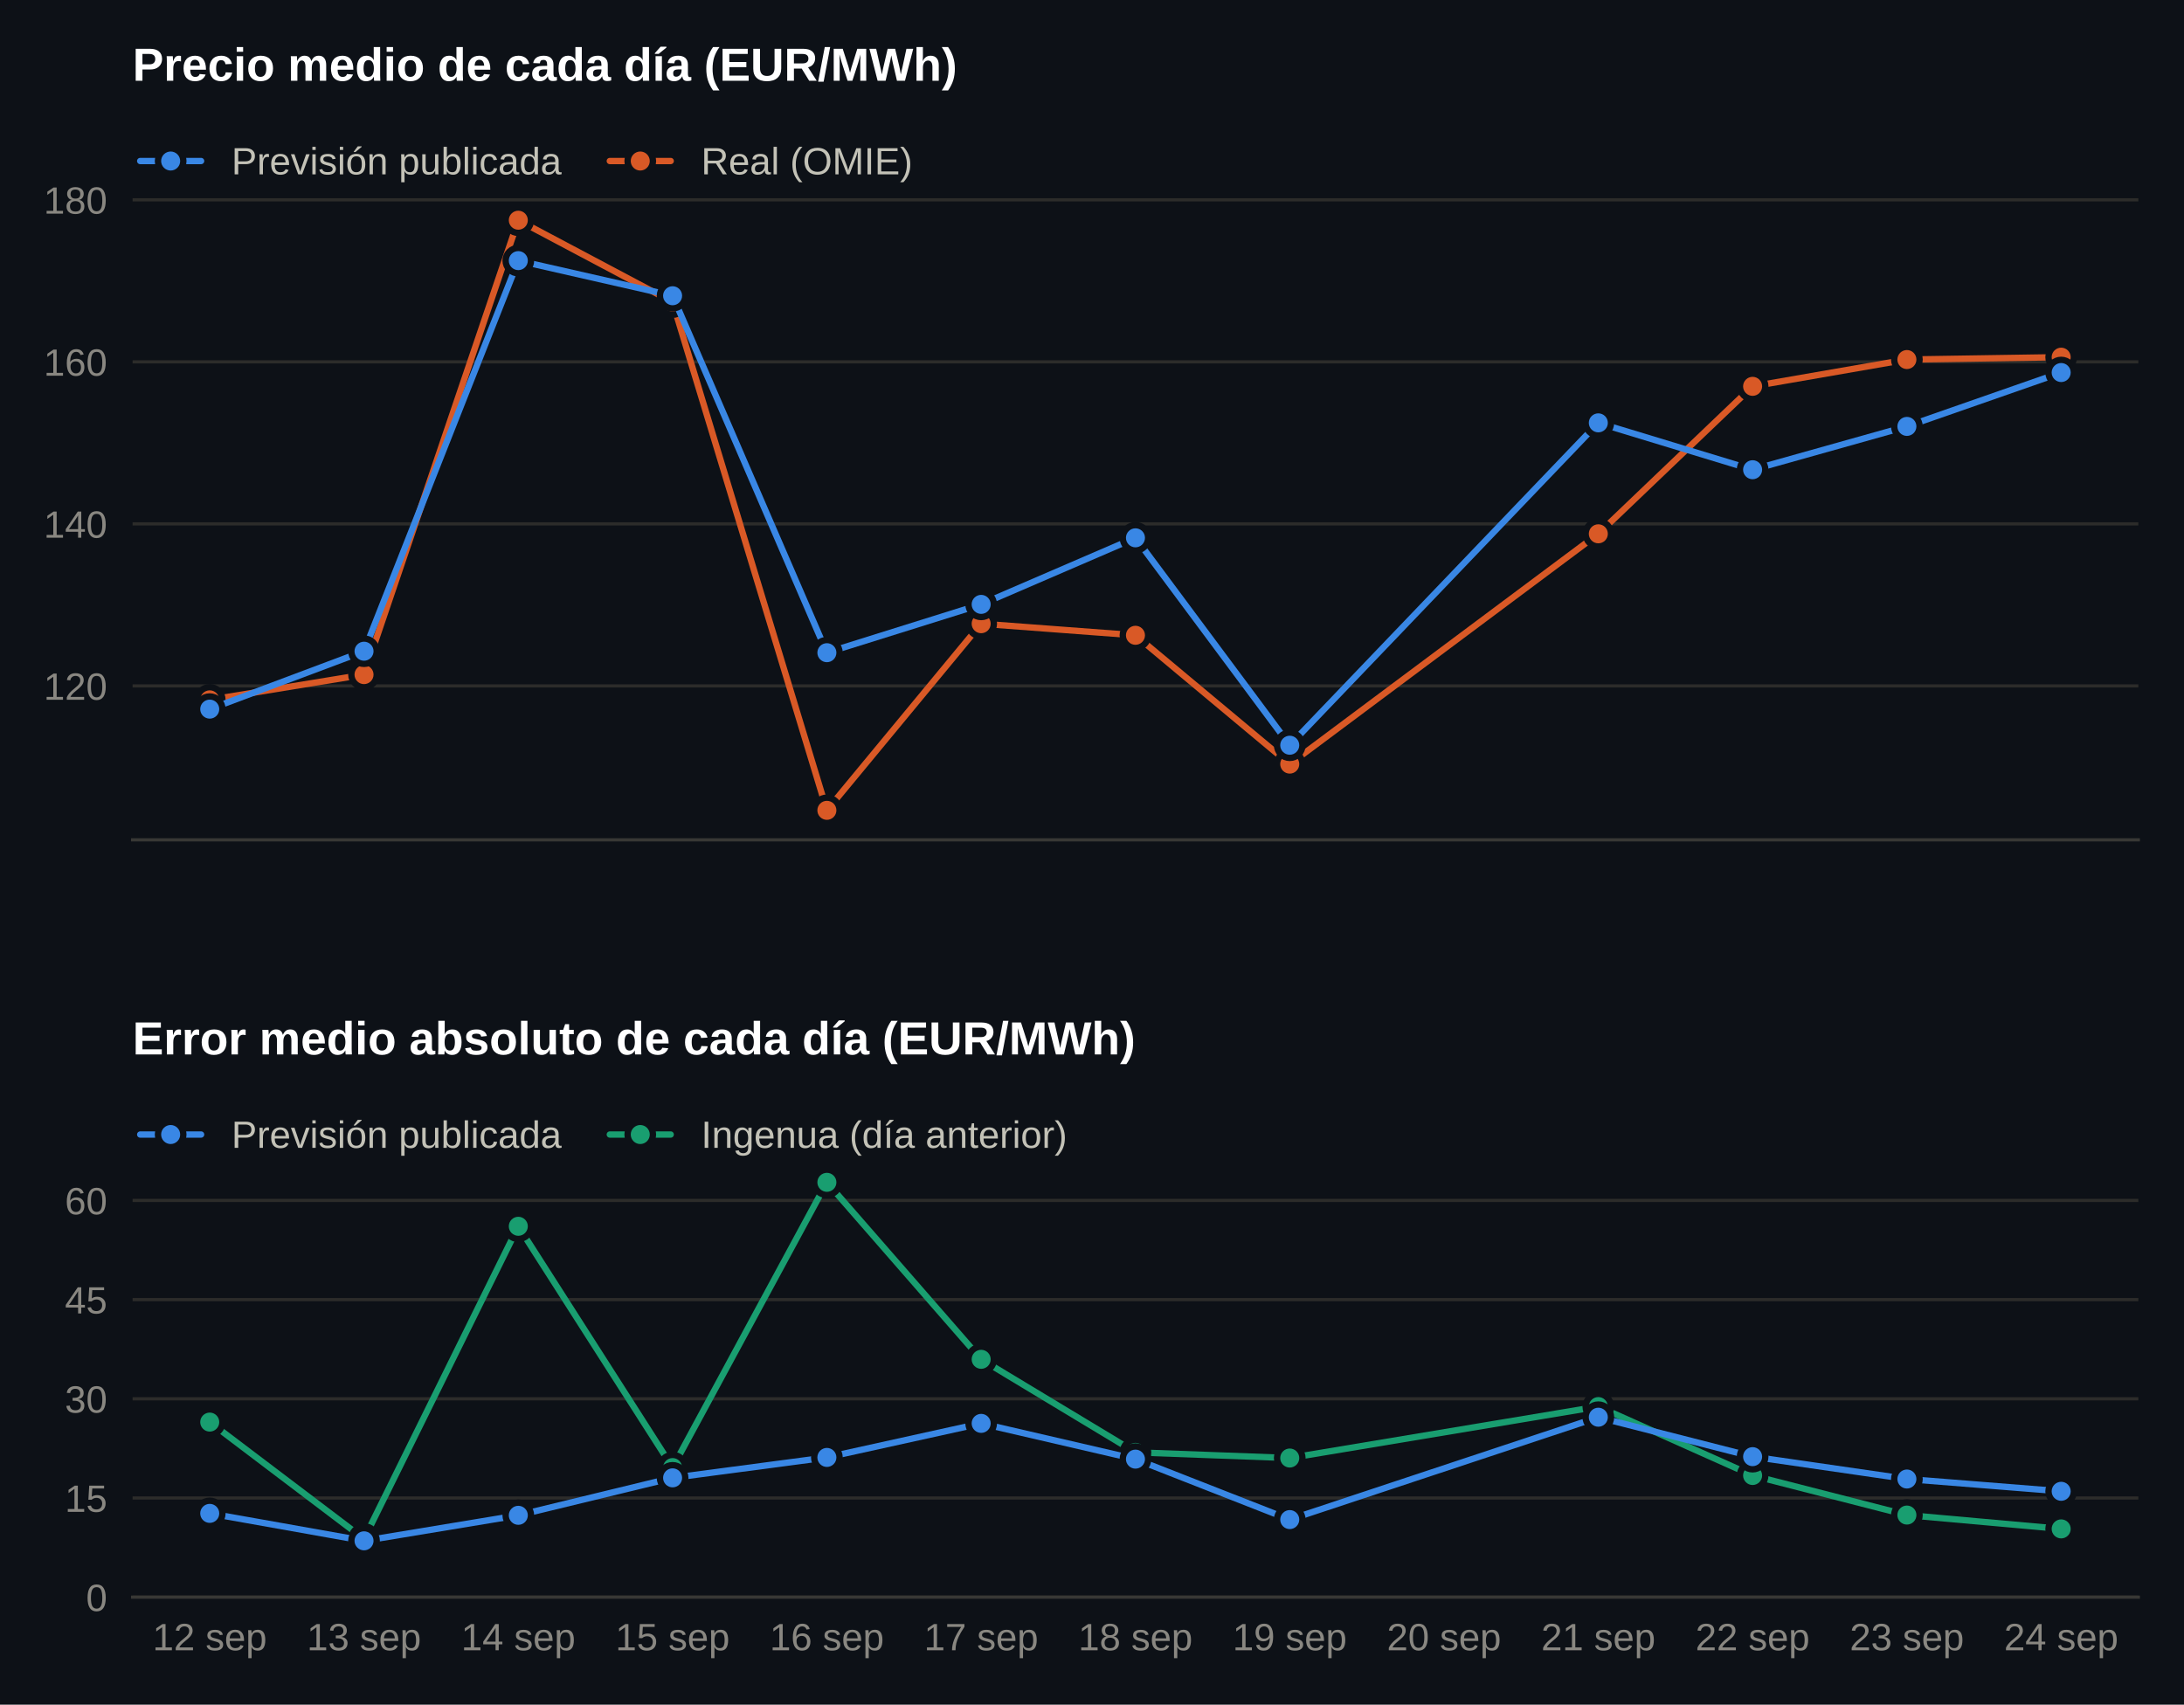
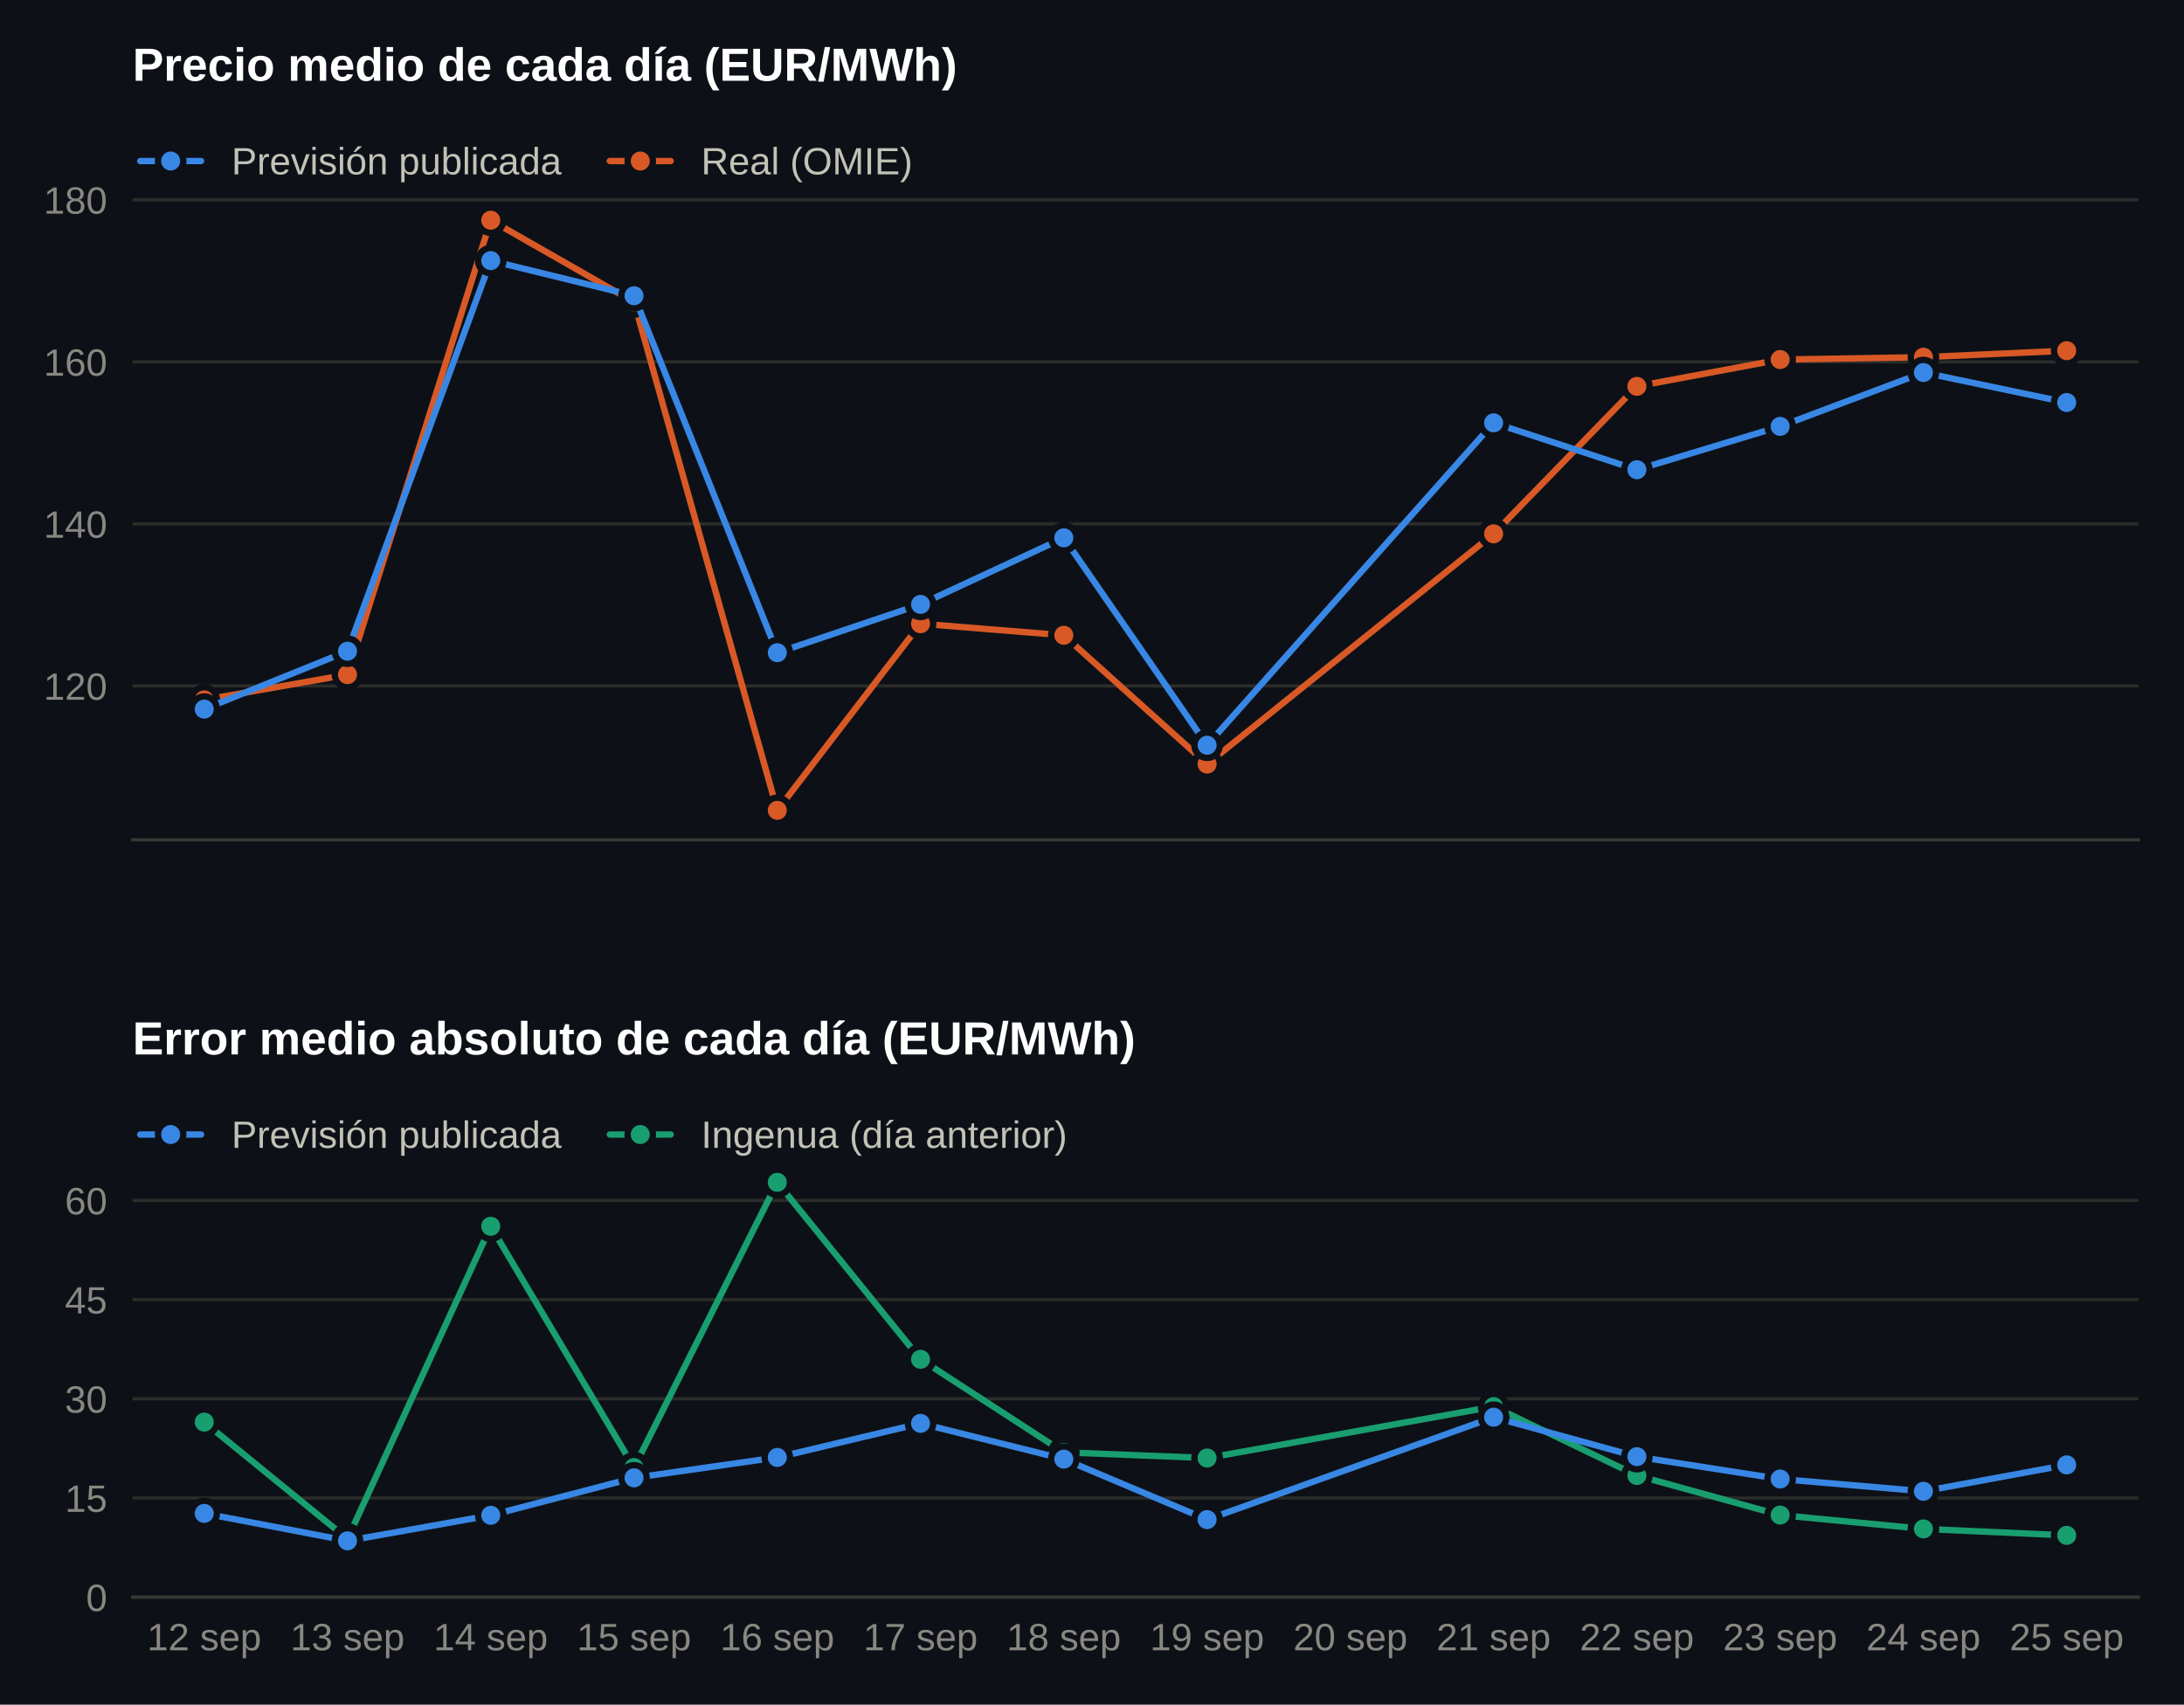
<svg xmlns="http://www.w3.org/2000/svg" xmlns:xlink="http://www.w3.org/1999/xlink" width="516.455pt" height="403.166pt" viewBox="0 0 516.455 403.166" version="1.1">
  <defs>
    <style type="text/css">*{stroke-linejoin: round; stroke-linecap: butt}</style>
  </defs>
  <g id="figure_1">
    <g id="patch_1">
      <path d="M 0 403.166  L 516.455 403.166  L 516.455 0  L 0 0  z " style="fill: #0d1117" />
    </g>
    <g id="axes_1">
      <g id="patch_2">
        <path d="M 31.355 198.629  L 505.655 198.629  L 505.655 45.103  L 31.355 45.103  z " style="fill: #0d1117" />
      </g>
      <g id="matplotlib.axis_1">
        <g id="xtick_1">
          <g id="line2d_1" />
        </g>
        <g id="xtick_2">
          <g id="line2d_2" />
        </g>
        <g id="xtick_3">
          <g id="line2d_3" />
        </g>
        <g id="xtick_4">
          <g id="line2d_4" />
        </g>
        <g id="xtick_5">
          <g id="line2d_5" />
        </g>
        <g id="xtick_6">
          <g id="line2d_6" />
        </g>
        <g id="xtick_7">
          <g id="line2d_7" />
        </g>
        <g id="xtick_8">
          <g id="line2d_8" />
        </g>
        <g id="xtick_9">
          <g id="line2d_9" />
        </g>
        <g id="xtick_10">
          <g id="line2d_10" />
        </g>
        <g id="xtick_11">
          <g id="line2d_11" />
        </g>
        <g id="xtick_12">
          <g id="line2d_12" />
        </g>
        <g id="xtick_13">
          <g id="line2d_13" />
        </g>
+         <g id="xtick_14">
+           <g id="line2d_14" />
+         </g>
      </g>
      <g id="matplotlib.axis_2">
        <g id="ytick_1">
-           <g id="line2d_14">
+           <g id="line2d_15">
            <path d="M 31.355 162.22  L 505.655 162.22  " clip-path="url(#pcca6787718)" style="fill: none; stroke: #2c2c2a; stroke-width: 0.75; stroke-linecap: square" />
          </g>
-           <g id="line2d_15" />
+           <g id="line2d_16" />
          <g id="text_1">
            <text style="font-size: 9px; font-family: 'Segoe UI', 'Helvetica Neue', 'Arial', 'DejaVu Sans', sans-serif; text-anchor: end; fill: #898781" x="25.355" y="165.496" transform="rotate(-0 25.35469 165.4962)">120</text>
          </g>
        </g>
        <g id="ytick_2">
-           <g id="line2d_16">
+           <g id="line2d_17">
            <path d="M 31.355 123.899  L 505.655 123.899  " clip-path="url(#pcca6787718)" style="fill: none; stroke: #2c2c2a; stroke-width: 0.75; stroke-linecap: square" />
          </g>
-           <g id="line2d_17" />
+           <g id="line2d_18" />
          <g id="text_2">
            <text style="font-size: 9px; font-family: 'Segoe UI', 'Helvetica Neue', 'Arial', 'DejaVu Sans', sans-serif; text-anchor: end; fill: #898781" x="25.355" y="127.176" transform="rotate(-0 25.35469 127.1756)">140</text>
          </g>
        </g>
        <g id="ytick_3">
-           <g id="line2d_18">
+           <g id="line2d_19">
            <path d="M 31.355 85.579  L 505.655 85.579  " clip-path="url(#pcca6787718)" style="fill: none; stroke: #2c2c2a; stroke-width: 0.75; stroke-linecap: square" />
          </g>
-           <g id="line2d_19" />
+           <g id="line2d_20" />
          <g id="text_3">
            <text style="font-size: 9px; font-family: 'Segoe UI', 'Helvetica Neue', 'Arial', 'DejaVu Sans', sans-serif; text-anchor: end; fill: #898781" x="25.355" y="88.855" transform="rotate(-0 25.35469 88.85491)">160</text>
          </g>
        </g>
        <g id="ytick_4">
-           <g id="line2d_20">
+           <g id="line2d_21">
            <path d="M 31.355 47.258  L 505.655 47.258  " clip-path="url(#pcca6787718)" style="fill: none; stroke: #2c2c2a; stroke-width: 0.75; stroke-linecap: square" />
          </g>
-           <g id="line2d_21" />
+           <g id="line2d_22" />
          <g id="text_4">
            <text style="font-size: 9px; font-family: 'Segoe UI', 'Helvetica Neue', 'Arial', 'DejaVu Sans', sans-serif; text-anchor: end; fill: #898781" x="25.355" y="50.534" transform="rotate(-0 25.35469 50.53425)">180</text>
          </g>
        </g>
      </g>
-       <g id="line2d_22">
-         <path d="M 49.597 165.52  L 86.082 159.552  L 122.566 52.082  L 159.051 71.443  L 195.535 191.651  L 232.02 147.512  L 268.505 150.251  L 304.989 180.716  L 377.959 126.25  L 414.443 91.373  L 450.928 85.035  L 487.412 84.476  " clip-path="url(#pcca6787718)" style="fill: none; stroke: #d95926; stroke-width: 1.5; stroke-linecap: round" />
+       <g id="line2d_23">
+         <path d="M 48.294 165.52  L 82.173 159.552  L 116.051 52.082  L 149.93 71.443  L 183.808 191.651  L 217.687 147.512  L 251.565 150.251  L 285.444 180.716  L 353.201 126.25  L 387.08 91.373  L 420.958 85.035  L 454.837 84.476  L 488.715 82.939  " clip-path="url(#pcca6787718)" style="fill: none; stroke: #d95926; stroke-width: 1.5; stroke-linecap: round" />
        <defs>
          <path id="m7afbdd8af4" d="M 0 3  C 0.796 3 1.559 2.684 2.121 2.121  C 2.684 1.559 3 0.796 3 0  C 3 -0.796 2.684 -1.559 2.121 -2.121  C 1.559 -2.684 0.796 -3 0 -3  C -0.796 -3 -1.559 -2.684 -2.121 -2.121  C -2.684 -1.559 -3 -0.796 -3 0  C -3 0.796 -2.684 1.559 -2.121 2.121  C -1.559 2.684 -0.796 3 0 3  z " style="stroke: #0d1117; stroke-width: 1.5" />
        </defs>
        <g clip-path="url(#pcca6787718)">
-           <use xlink:href="#m7afbdd8af4" x="49.597" y="165.52" style="fill: #d95926; stroke: #0d1117; stroke-width: 1.5" />
-           <use xlink:href="#m7afbdd8af4" x="86.082" y="159.552" style="fill: #d95926; stroke: #0d1117; stroke-width: 1.5" />
-           <use xlink:href="#m7afbdd8af4" x="122.566" y="52.082" style="fill: #d95926; stroke: #0d1117; stroke-width: 1.5" />
-           <use xlink:href="#m7afbdd8af4" x="159.051" y="71.443" style="fill: #d95926; stroke: #0d1117; stroke-width: 1.5" />
-           <use xlink:href="#m7afbdd8af4" x="195.535" y="191.651" style="fill: #d95926; stroke: #0d1117; stroke-width: 1.5" />
-           <use xlink:href="#m7afbdd8af4" x="232.02" y="147.512" style="fill: #d95926; stroke: #0d1117; stroke-width: 1.5" />
-           <use xlink:href="#m7afbdd8af4" x="268.505" y="150.251" style="fill: #d95926; stroke: #0d1117; stroke-width: 1.5" />
-           <use xlink:href="#m7afbdd8af4" x="304.989" y="180.716" style="fill: #d95926; stroke: #0d1117; stroke-width: 1.5" />
-           <use xlink:href="#m7afbdd8af4" x="377.959" y="126.25" style="fill: #d95926; stroke: #0d1117; stroke-width: 1.5" />
-           <use xlink:href="#m7afbdd8af4" x="414.443" y="91.373" style="fill: #d95926; stroke: #0d1117; stroke-width: 1.5" />
-           <use xlink:href="#m7afbdd8af4" x="450.928" y="85.035" style="fill: #d95926; stroke: #0d1117; stroke-width: 1.5" />
-           <use xlink:href="#m7afbdd8af4" x="487.412" y="84.476" style="fill: #d95926; stroke: #0d1117; stroke-width: 1.5" />
+           <use xlink:href="#m7afbdd8af4" x="48.294" y="165.52" style="fill: #d95926; stroke: #0d1117; stroke-width: 1.5" />
+           <use xlink:href="#m7afbdd8af4" x="82.173" y="159.552" style="fill: #d95926; stroke: #0d1117; stroke-width: 1.5" />
+           <use xlink:href="#m7afbdd8af4" x="116.051" y="52.082" style="fill: #d95926; stroke: #0d1117; stroke-width: 1.5" />
+           <use xlink:href="#m7afbdd8af4" x="149.93" y="71.443" style="fill: #d95926; stroke: #0d1117; stroke-width: 1.5" />
+           <use xlink:href="#m7afbdd8af4" x="183.808" y="191.651" style="fill: #d95926; stroke: #0d1117; stroke-width: 1.5" />
+           <use xlink:href="#m7afbdd8af4" x="217.687" y="147.512" style="fill: #d95926; stroke: #0d1117; stroke-width: 1.5" />
+           <use xlink:href="#m7afbdd8af4" x="251.565" y="150.251" style="fill: #d95926; stroke: #0d1117; stroke-width: 1.5" />
+           <use xlink:href="#m7afbdd8af4" x="285.444" y="180.716" style="fill: #d95926; stroke: #0d1117; stroke-width: 1.5" />
+           <use xlink:href="#m7afbdd8af4" x="353.201" y="126.25" style="fill: #d95926; stroke: #0d1117; stroke-width: 1.5" />
+           <use xlink:href="#m7afbdd8af4" x="387.08" y="91.373" style="fill: #d95926; stroke: #0d1117; stroke-width: 1.5" />
+           <use xlink:href="#m7afbdd8af4" x="420.958" y="85.035" style="fill: #d95926; stroke: #0d1117; stroke-width: 1.5" />
+           <use xlink:href="#m7afbdd8af4" x="454.837" y="84.476" style="fill: #d95926; stroke: #0d1117; stroke-width: 1.5" />
+           <use xlink:href="#m7afbdd8af4" x="488.715" y="82.939" style="fill: #d95926; stroke: #0d1117; stroke-width: 1.5" />
        </g>
      </g>
      <g id="patch_3">
        <path d="M 31.355 198.629  L 505.655 198.629  " style="fill: none; stroke: #383835; stroke-width: 0.75; stroke-linejoin: miter; stroke-linecap: square" />
      </g>
-       <g id="line2d_23">
-         <path d="M 49.597 167.715  L 86.082 154.018  L 122.566 61.638  L 159.051 69.946  L 195.535 154.368  L 232.02 142.94  L 268.505 127.2  L 304.989 176.254  L 377.959 100.008  L 414.443 111.093  L 450.928 100.847  L 487.412 88.108  " clip-path="url(#pcca6787718)" style="fill: none; stroke: #3987e5; stroke-width: 1.5; stroke-linecap: round" />
+       <g id="line2d_24">
+         <path d="M 48.294 167.715  L 82.173 154.018  L 116.051 61.638  L 149.93 69.946  L 183.808 154.368  L 217.687 142.94  L 251.565 127.2  L 285.444 176.254  L 353.201 100.008  L 387.08 111.093  L 420.958 100.847  L 454.837 88.108  L 488.715 95.195  " clip-path="url(#pcca6787718)" style="fill: none; stroke: #3987e5; stroke-width: 1.5; stroke-linecap: round" />
        <defs>
          <path id="m2481d50546" d="M 0 3  C 0.796 3 1.559 2.684 2.121 2.121  C 2.684 1.559 3 0.796 3 0  C 3 -0.796 2.684 -1.559 2.121 -2.121  C 1.559 -2.684 0.796 -3 0 -3  C -0.796 -3 -1.559 -2.684 -2.121 -2.121  C -2.684 -1.559 -3 -0.796 -3 0  C -3 0.796 -2.684 1.559 -2.121 2.121  C -1.559 2.684 -0.796 3 0 3  z " style="stroke: #0d1117; stroke-width: 1.5" />
        </defs>
        <g clip-path="url(#pcca6787718)">
-           <use xlink:href="#m2481d50546" x="49.597" y="167.715" style="fill: #3987e5; stroke: #0d1117; stroke-width: 1.5" />
-           <use xlink:href="#m2481d50546" x="86.082" y="154.018" style="fill: #3987e5; stroke: #0d1117; stroke-width: 1.5" />
-           <use xlink:href="#m2481d50546" x="122.566" y="61.638" style="fill: #3987e5; stroke: #0d1117; stroke-width: 1.5" />
-           <use xlink:href="#m2481d50546" x="159.051" y="69.946" style="fill: #3987e5; stroke: #0d1117; stroke-width: 1.5" />
-           <use xlink:href="#m2481d50546" x="195.535" y="154.368" style="fill: #3987e5; stroke: #0d1117; stroke-width: 1.5" />
-           <use xlink:href="#m2481d50546" x="232.02" y="142.94" style="fill: #3987e5; stroke: #0d1117; stroke-width: 1.5" />
-           <use xlink:href="#m2481d50546" x="268.505" y="127.2" style="fill: #3987e5; stroke: #0d1117; stroke-width: 1.5" />
-           <use xlink:href="#m2481d50546" x="304.989" y="176.254" style="fill: #3987e5; stroke: #0d1117; stroke-width: 1.5" />
-           <use xlink:href="#m2481d50546" x="377.959" y="100.008" style="fill: #3987e5; stroke: #0d1117; stroke-width: 1.5" />
-           <use xlink:href="#m2481d50546" x="414.443" y="111.093" style="fill: #3987e5; stroke: #0d1117; stroke-width: 1.5" />
-           <use xlink:href="#m2481d50546" x="450.928" y="100.847" style="fill: #3987e5; stroke: #0d1117; stroke-width: 1.5" />
-           <use xlink:href="#m2481d50546" x="487.412" y="88.108" style="fill: #3987e5; stroke: #0d1117; stroke-width: 1.5" />
+           <use xlink:href="#m2481d50546" x="48.294" y="167.715" style="fill: #3987e5; stroke: #0d1117; stroke-width: 1.5" />
+           <use xlink:href="#m2481d50546" x="82.173" y="154.018" style="fill: #3987e5; stroke: #0d1117; stroke-width: 1.5" />
+           <use xlink:href="#m2481d50546" x="116.051" y="61.638" style="fill: #3987e5; stroke: #0d1117; stroke-width: 1.5" />
+           <use xlink:href="#m2481d50546" x="149.93" y="69.946" style="fill: #3987e5; stroke: #0d1117; stroke-width: 1.5" />
+           <use xlink:href="#m2481d50546" x="183.808" y="154.368" style="fill: #3987e5; stroke: #0d1117; stroke-width: 1.5" />
+           <use xlink:href="#m2481d50546" x="217.687" y="142.94" style="fill: #3987e5; stroke: #0d1117; stroke-width: 1.5" />
+           <use xlink:href="#m2481d50546" x="251.565" y="127.2" style="fill: #3987e5; stroke: #0d1117; stroke-width: 1.5" />
+           <use xlink:href="#m2481d50546" x="285.444" y="176.254" style="fill: #3987e5; stroke: #0d1117; stroke-width: 1.5" />
+           <use xlink:href="#m2481d50546" x="353.201" y="100.008" style="fill: #3987e5; stroke: #0d1117; stroke-width: 1.5" />
+           <use xlink:href="#m2481d50546" x="387.08" y="111.093" style="fill: #3987e5; stroke: #0d1117; stroke-width: 1.5" />
+           <use xlink:href="#m2481d50546" x="420.958" y="100.847" style="fill: #3987e5; stroke: #0d1117; stroke-width: 1.5" />
+           <use xlink:href="#m2481d50546" x="454.837" y="88.108" style="fill: #3987e5; stroke: #0d1117; stroke-width: 1.5" />
+           <use xlink:href="#m2481d50546" x="488.715" y="95.195" style="fill: #3987e5; stroke: #0d1117; stroke-width: 1.5" />
        </g>
      </g>
      <g id="text_5">
        <text style="font-weight: 600; font-size: 11px; font-family: 'Segoe UI', 'Helvetica Neue', 'Arial', 'DejaVu Sans', sans-serif; text-anchor: start; fill: #ffffff" x="31.355" y="19.103" transform="rotate(-0 31.35469 19.10328)">Precio medio de cada día (EUR/MWh)</text>
      </g>
      <g id="legend_1">
-         <g id="line2d_24">
+         <g id="line2d_25">
          <path d="M 33.155 38.083  L 40.355 38.083  L 47.555 38.083  " style="fill: none; stroke: #3987e5; stroke-width: 1.5; stroke-linecap: round" />
          <g>
            <use xlink:href="#m2481d50546" x="40.355" y="38.083" style="fill: #3987e5; stroke: #0d1117; stroke-width: 1.5" />
          </g>
        </g>
        <g id="text_6">
          <text style="font-size: 9px; font-family: 'Segoe UI', 'Helvetica Neue', 'Arial', 'DejaVu Sans', sans-serif; text-anchor: start; fill: #c3c2b7" x="54.755" y="41.233" transform="rotate(-0 54.75469 41.23328)">Previsión publicada</text>
        </g>
-         <g id="line2d_25">
+         <g id="line2d_26">
          <path d="M 144.203 38.083  L 151.403 38.083  L 158.603 38.083  " style="fill: none; stroke: #d95926; stroke-width: 1.5; stroke-linecap: round" />
          <g>
            <use xlink:href="#m7afbdd8af4" x="151.403" y="38.083" style="fill: #d95926; stroke: #0d1117; stroke-width: 1.5" />
          </g>
        </g>
        <g id="text_7">
          <text style="font-size: 9px; font-family: 'Segoe UI', 'Helvetica Neue', 'Arial', 'DejaVu Sans', sans-serif; text-anchor: start; fill: #c3c2b7" x="165.803" y="41.233" transform="rotate(-0 165.8034 41.23328)">Real (OMIE)</text>
        </g>
      </g>
    </g>
    <g id="axes_2">
      <g id="patch_4">
        <path d="M 31.355 377.743  L 505.655 377.743  L 505.655 275.393  L 31.355 275.393  z " style="fill: #0d1117" />
      </g>
      <g id="matplotlib.axis_3">
-         <g id="xtick_14">
-           <g id="line2d_26" />
-           <g id="text_8">
-             <text style="font-size: 9px; font-family: 'Segoe UI', 'Helvetica Neue', 'Arial', 'DejaVu Sans', sans-serif; text-anchor: middle; fill: #898781" x="49.597" y="390.296" transform="rotate(-0 49.59699 390.2955)">12 sep</text>
-           </g>
-         </g>
        <g id="xtick_15">
          <g id="line2d_27" />
-           <g id="text_9">
-             <text style="font-size: 9px; font-family: 'Segoe UI', 'Helvetica Neue', 'Arial', 'DejaVu Sans', sans-serif; text-anchor: middle; fill: #898781" x="86.082" y="390.296" transform="rotate(-0 86.08161 390.2955)">13 sep</text>
+           <g id="text_8">
+             <text style="font-size: 9px; font-family: 'Segoe UI', 'Helvetica Neue', 'Arial', 'DejaVu Sans', sans-serif; text-anchor: middle; fill: #898781" x="48.294" y="390.296" transform="rotate(-0 48.29397 390.2955)">12 sep</text>
          </g>
        </g>
        <g id="xtick_16">
          <g id="line2d_28" />
-           <g id="text_10">
-             <text style="font-size: 9px; font-family: 'Segoe UI', 'Helvetica Neue', 'Arial', 'DejaVu Sans', sans-serif; text-anchor: middle; fill: #898781" x="122.566" y="390.296" transform="rotate(-0 122.5662 390.2955)">14 sep</text>
+           <g id="text_9">
+             <text style="font-size: 9px; font-family: 'Segoe UI', 'Helvetica Neue', 'Arial', 'DejaVu Sans', sans-serif; text-anchor: middle; fill: #898781" x="82.173" y="390.296" transform="rotate(-0 82.17254 390.2955)">13 sep</text>
          </g>
        </g>
        <g id="xtick_17">
          <g id="line2d_29" />
-           <g id="text_11">
-             <text style="font-size: 9px; font-family: 'Segoe UI', 'Helvetica Neue', 'Arial', 'DejaVu Sans', sans-serif; text-anchor: middle; fill: #898781" x="159.051" y="390.296" transform="rotate(-0 159.0508 390.2955)">15 sep</text>
+           <g id="text_10">
+             <text style="font-size: 9px; font-family: 'Segoe UI', 'Helvetica Neue', 'Arial', 'DejaVu Sans', sans-serif; text-anchor: middle; fill: #898781" x="116.051" y="390.296" transform="rotate(-0 116.0511 390.2955)">14 sep</text>
          </g>
        </g>
        <g id="xtick_18">
          <g id="line2d_30" />
-           <g id="text_12">
-             <text style="font-size: 9px; font-family: 'Segoe UI', 'Helvetica Neue', 'Arial', 'DejaVu Sans', sans-serif; text-anchor: middle; fill: #898781" x="195.535" y="390.296" transform="rotate(-0 195.5355 390.2955)">16 sep</text>
+           <g id="text_11">
+             <text style="font-size: 9px; font-family: 'Segoe UI', 'Helvetica Neue', 'Arial', 'DejaVu Sans', sans-serif; text-anchor: middle; fill: #898781" x="149.93" y="390.296" transform="rotate(-0 149.9297 390.2955)">15 sep</text>
          </g>
        </g>
        <g id="xtick_19">
          <g id="line2d_31" />
-           <g id="text_13">
-             <text style="font-size: 9px; font-family: 'Segoe UI', 'Helvetica Neue', 'Arial', 'DejaVu Sans', sans-serif; text-anchor: middle; fill: #898781" x="232.02" y="390.296" transform="rotate(-0 232.0201 390.2955)">17 sep</text>
+           <g id="text_12">
+             <text style="font-size: 9px; font-family: 'Segoe UI', 'Helvetica Neue', 'Arial', 'DejaVu Sans', sans-serif; text-anchor: middle; fill: #898781" x="183.808" y="390.296" transform="rotate(-0 183.8083 390.2955)">16 sep</text>
          </g>
        </g>
        <g id="xtick_20">
          <g id="line2d_32" />
-           <g id="text_14">
-             <text style="font-size: 9px; font-family: 'Segoe UI', 'Helvetica Neue', 'Arial', 'DejaVu Sans', sans-serif; text-anchor: middle; fill: #898781" x="268.505" y="390.296" transform="rotate(-0 268.5047 390.2955)">18 sep</text>
+           <g id="text_13">
+             <text style="font-size: 9px; font-family: 'Segoe UI', 'Helvetica Neue', 'Arial', 'DejaVu Sans', sans-serif; text-anchor: middle; fill: #898781" x="217.687" y="390.296" transform="rotate(-0 217.6868 390.2955)">17 sep</text>
          </g>
        </g>
        <g id="xtick_21">
          <g id="line2d_33" />
-           <g id="text_15">
-             <text style="font-size: 9px; font-family: 'Segoe UI', 'Helvetica Neue', 'Arial', 'DejaVu Sans', sans-serif; text-anchor: middle; fill: #898781" x="304.989" y="390.296" transform="rotate(-0 304.9893 390.2955)">19 sep</text>
+           <g id="text_14">
+             <text style="font-size: 9px; font-family: 'Segoe UI', 'Helvetica Neue', 'Arial', 'DejaVu Sans', sans-serif; text-anchor: middle; fill: #898781" x="251.565" y="390.296" transform="rotate(-0 251.5654 390.2955)">18 sep</text>
          </g>
        </g>
        <g id="xtick_22">
          <g id="line2d_34" />
-           <g id="text_16">
-             <text style="font-size: 9px; font-family: 'Segoe UI', 'Helvetica Neue', 'Arial', 'DejaVu Sans', sans-serif; text-anchor: middle; fill: #898781" x="341.474" y="390.296" transform="rotate(-0 341.4739 390.2955)">20 sep</text>
+           <g id="text_15">
+             <text style="font-size: 9px; font-family: 'Segoe UI', 'Helvetica Neue', 'Arial', 'DejaVu Sans', sans-serif; text-anchor: middle; fill: #898781" x="285.444" y="390.296" transform="rotate(-0 285.444 390.2955)">19 sep</text>
          </g>
        </g>
        <g id="xtick_23">
          <g id="line2d_35" />
-           <g id="text_17">
-             <text style="font-size: 9px; font-family: 'Segoe UI', 'Helvetica Neue', 'Arial', 'DejaVu Sans', sans-serif; text-anchor: middle; fill: #898781" x="377.959" y="390.296" transform="rotate(-0 377.9585 390.2955)">21 sep</text>
+           <g id="text_16">
+             <text style="font-size: 9px; font-family: 'Segoe UI', 'Helvetica Neue', 'Arial', 'DejaVu Sans', sans-serif; text-anchor: middle; fill: #898781" x="319.323" y="390.296" transform="rotate(-0 319.3225 390.2955)">20 sep</text>
          </g>
        </g>
        <g id="xtick_24">
          <g id="line2d_36" />
-           <g id="text_18">
-             <text style="font-size: 9px; font-family: 'Segoe UI', 'Helvetica Neue', 'Arial', 'DejaVu Sans', sans-serif; text-anchor: middle; fill: #898781" x="414.443" y="390.296" transform="rotate(-0 414.4431 390.2955)">22 sep</text>
+           <g id="text_17">
+             <text style="font-size: 9px; font-family: 'Segoe UI', 'Helvetica Neue', 'Arial', 'DejaVu Sans', sans-serif; text-anchor: middle; fill: #898781" x="353.201" y="390.296" transform="rotate(-0 353.2011 390.2955)">21 sep</text>
          </g>
        </g>
        <g id="xtick_25">
          <g id="line2d_37" />
-           <g id="text_19">
-             <text style="font-size: 9px; font-family: 'Segoe UI', 'Helvetica Neue', 'Arial', 'DejaVu Sans', sans-serif; text-anchor: middle; fill: #898781" x="450.928" y="390.296" transform="rotate(-0 450.9278 390.2955)">23 sep</text>
+           <g id="text_18">
+             <text style="font-size: 9px; font-family: 'Segoe UI', 'Helvetica Neue', 'Arial', 'DejaVu Sans', sans-serif; text-anchor: middle; fill: #898781" x="387.08" y="390.296" transform="rotate(-0 387.0797 390.2955)">22 sep</text>
          </g>
        </g>
        <g id="xtick_26">
          <g id="line2d_38" />
+           <g id="text_19">
+             <text style="font-size: 9px; font-family: 'Segoe UI', 'Helvetica Neue', 'Arial', 'DejaVu Sans', sans-serif; text-anchor: middle; fill: #898781" x="420.958" y="390.296" transform="rotate(-0 420.9583 390.2955)">23 sep</text>
+           </g>
+         </g>
+         <g id="xtick_27">
+           <g id="line2d_39" />
          <g id="text_20">
-             <text style="font-size: 9px; font-family: 'Segoe UI', 'Helvetica Neue', 'Arial', 'DejaVu Sans', sans-serif; text-anchor: middle; fill: #898781" x="487.412" y="390.296" transform="rotate(-0 487.4124 390.2955)">24 sep</text>
+             <text style="font-size: 9px; font-family: 'Segoe UI', 'Helvetica Neue', 'Arial', 'DejaVu Sans', sans-serif; text-anchor: middle; fill: #898781" x="454.837" y="390.296" transform="rotate(-0 454.8368 390.2955)">24 sep</text>
+           </g>
+         </g>
+         <g id="xtick_28">
+           <g id="line2d_40" />
+           <g id="text_21">
+             <text style="font-size: 9px; font-family: 'Segoe UI', 'Helvetica Neue', 'Arial', 'DejaVu Sans', sans-serif; text-anchor: middle; fill: #898781" x="488.715" y="390.296" transform="rotate(-0 488.7154 390.2955)">25 sep</text>
          </g>
        </g>
      </g>
      <g id="matplotlib.axis_4">
        <g id="ytick_5">
-           <g id="line2d_39">
+           <g id="line2d_41">
            <path d="M 31.355 377.743  L 505.655 377.743  " clip-path="url(#pa7844a86a4)" style="fill: none; stroke: #2c2c2a; stroke-width: 0.75; stroke-linecap: square" />
-           </g>
-           <g id="line2d_40" />
-           <g id="text_21">
-             <text style="font-size: 9px; font-family: 'Segoe UI', 'Helvetica Neue', 'Arial', 'DejaVu Sans', sans-serif; text-anchor: end; fill: #898781" x="25.355" y="381.019" transform="rotate(-0 25.35469 381.0194)">0</text>
-           </g>
-         </g>
-         <g id="ytick_6">
-           <g id="line2d_41">
-             <path d="M 31.355 354.286  L 505.655 354.286  " clip-path="url(#pa7844a86a4)" style="fill: none; stroke: #2c2c2a; stroke-width: 0.75; stroke-linecap: square" />
          </g>
          <g id="line2d_42" />
          <g id="text_22">
-             <text style="font-size: 9px; font-family: 'Segoe UI', 'Helvetica Neue', 'Arial', 'DejaVu Sans', sans-serif; text-anchor: end; fill: #898781" x="25.355" y="357.562" transform="rotate(-0 25.35469 357.562)">15</text>
-           </g>
-         </g>
-         <g id="ytick_7">
+             <text style="font-size: 9px; font-family: 'Segoe UI', 'Helvetica Neue', 'Arial', 'DejaVu Sans', sans-serif; text-anchor: end; fill: #898781" x="25.355" y="381.019" transform="rotate(-0 25.35469 381.0194)">0</text>
+           </g>
+         </g>
+         <g id="ytick_6">
          <g id="line2d_43">
-             <path d="M 31.355 330.828  L 505.655 330.828  " clip-path="url(#pa7844a86a4)" style="fill: none; stroke: #2c2c2a; stroke-width: 0.75; stroke-linecap: square" />
+             <path d="M 31.355 354.286  L 505.655 354.286  " clip-path="url(#pa7844a86a4)" style="fill: none; stroke: #2c2c2a; stroke-width: 0.75; stroke-linecap: square" />
          </g>
          <g id="line2d_44" />
          <g id="text_23">
-             <text style="font-size: 9px; font-family: 'Segoe UI', 'Helvetica Neue', 'Arial', 'DejaVu Sans', sans-serif; text-anchor: end; fill: #898781" x="25.355" y="334.105" transform="rotate(-0 25.35469 334.1046)">30</text>
-           </g>
-         </g>
-         <g id="ytick_8">
+             <text style="font-size: 9px; font-family: 'Segoe UI', 'Helvetica Neue', 'Arial', 'DejaVu Sans', sans-serif; text-anchor: end; fill: #898781" x="25.355" y="357.562" transform="rotate(-0 25.35469 357.562)">15</text>
+           </g>
+         </g>
+         <g id="ytick_7">
          <g id="line2d_45">
-             <path d="M 31.355 307.371  L 505.655 307.371  " clip-path="url(#pa7844a86a4)" style="fill: none; stroke: #2c2c2a; stroke-width: 0.75; stroke-linecap: square" />
+             <path d="M 31.355 330.828  L 505.655 330.828  " clip-path="url(#pa7844a86a4)" style="fill: none; stroke: #2c2c2a; stroke-width: 0.75; stroke-linecap: square" />
          </g>
          <g id="line2d_46" />
          <g id="text_24">
-             <text style="font-size: 9px; font-family: 'Segoe UI', 'Helvetica Neue', 'Arial', 'DejaVu Sans', sans-serif; text-anchor: end; fill: #898781" x="25.355" y="310.647" transform="rotate(-0 25.35469 310.6472)">45</text>
-           </g>
-         </g>
-         <g id="ytick_9">
+             <text style="font-size: 9px; font-family: 'Segoe UI', 'Helvetica Neue', 'Arial', 'DejaVu Sans', sans-serif; text-anchor: end; fill: #898781" x="25.355" y="334.105" transform="rotate(-0 25.35469 334.1046)">30</text>
+           </g>
+         </g>
+         <g id="ytick_8">
          <g id="line2d_47">
-             <path d="M 31.355 283.914  L 505.655 283.914  " clip-path="url(#pa7844a86a4)" style="fill: none; stroke: #2c2c2a; stroke-width: 0.75; stroke-linecap: square" />
+             <path d="M 31.355 307.371  L 505.655 307.371  " clip-path="url(#pa7844a86a4)" style="fill: none; stroke: #2c2c2a; stroke-width: 0.75; stroke-linecap: square" />
          </g>
          <g id="line2d_48" />
          <g id="text_25">
+             <text style="font-size: 9px; font-family: 'Segoe UI', 'Helvetica Neue', 'Arial', 'DejaVu Sans', sans-serif; text-anchor: end; fill: #898781" x="25.355" y="310.647" transform="rotate(-0 25.35469 310.6472)">45</text>
+           </g>
+         </g>
+         <g id="ytick_9">
+           <g id="line2d_49">
+             <path d="M 31.355 283.914  L 505.655 283.914  " clip-path="url(#pa7844a86a4)" style="fill: none; stroke: #2c2c2a; stroke-width: 0.75; stroke-linecap: square" />
+           </g>
+           <g id="line2d_50" />
+           <g id="text_26">
            <text style="font-size: 9px; font-family: 'Segoe UI', 'Helvetica Neue', 'Arial', 'DejaVu Sans', sans-serif; text-anchor: end; fill: #898781" x="25.355" y="287.19" transform="rotate(-0 25.35469 287.1898)">60</text>
          </g>
        </g>
      </g>
-       <g id="line2d_49">
-         <path d="M 49.597 336.338  L 86.082 363.971  L 122.566 290.029  L 159.051 347.095  L 195.535 279.632  L 232.02 321.49  L 268.505 343.494  L 304.989 344.837  L 377.959 332.669  L 414.443 348.968  L 450.928 358.326  L 487.412 361.598  " clip-path="url(#pa7844a86a4)" style="fill: none; stroke: #199e70; stroke-width: 1.5; stroke-linecap: round" />
+       <g id="line2d_51">
+         <path d="M 48.294 336.338  L 82.173 363.971  L 116.051 290.029  L 149.93 347.095  L 183.808 279.632  L 217.687 321.49  L 251.565 343.494  L 285.444 344.837  L 353.201 332.669  L 387.08 348.968  L 420.958 358.326  L 454.837 361.598  L 488.715 363.13  " clip-path="url(#pa7844a86a4)" style="fill: none; stroke: #199e70; stroke-width: 1.5; stroke-linecap: round" />
        <defs>
          <path id="m3a2acce67b" d="M 0 3  C 0.796 3 1.559 2.684 2.121 2.121  C 2.684 1.559 3 0.796 3 0  C 3 -0.796 2.684 -1.559 2.121 -2.121  C 1.559 -2.684 0.796 -3 0 -3  C -0.796 -3 -1.559 -2.684 -2.121 -2.121  C -2.684 -1.559 -3 -0.796 -3 0  C -3 0.796 -2.684 1.559 -2.121 2.121  C -1.559 2.684 -0.796 3 0 3  z " style="stroke: #0d1117; stroke-width: 1.5" />
        </defs>
        <g clip-path="url(#pa7844a86a4)">
-           <use xlink:href="#m3a2acce67b" x="49.597" y="336.338" style="fill: #199e70; stroke: #0d1117; stroke-width: 1.5" />
-           <use xlink:href="#m3a2acce67b" x="86.082" y="363.971" style="fill: #199e70; stroke: #0d1117; stroke-width: 1.5" />
-           <use xlink:href="#m3a2acce67b" x="122.566" y="290.029" style="fill: #199e70; stroke: #0d1117; stroke-width: 1.5" />
-           <use xlink:href="#m3a2acce67b" x="159.051" y="347.095" style="fill: #199e70; stroke: #0d1117; stroke-width: 1.5" />
-           <use xlink:href="#m3a2acce67b" x="195.535" y="279.632" style="fill: #199e70; stroke: #0d1117; stroke-width: 1.5" />
-           <use xlink:href="#m3a2acce67b" x="232.02" y="321.49" style="fill: #199e70; stroke: #0d1117; stroke-width: 1.5" />
-           <use xlink:href="#m3a2acce67b" x="268.505" y="343.494" style="fill: #199e70; stroke: #0d1117; stroke-width: 1.5" />
-           <use xlink:href="#m3a2acce67b" x="304.989" y="344.837" style="fill: #199e70; stroke: #0d1117; stroke-width: 1.5" />
-           <use xlink:href="#m3a2acce67b" x="377.959" y="332.669" style="fill: #199e70; stroke: #0d1117; stroke-width: 1.5" />
-           <use xlink:href="#m3a2acce67b" x="414.443" y="348.968" style="fill: #199e70; stroke: #0d1117; stroke-width: 1.5" />
-           <use xlink:href="#m3a2acce67b" x="450.928" y="358.326" style="fill: #199e70; stroke: #0d1117; stroke-width: 1.5" />
-           <use xlink:href="#m3a2acce67b" x="487.412" y="361.598" style="fill: #199e70; stroke: #0d1117; stroke-width: 1.5" />
+           <use xlink:href="#m3a2acce67b" x="48.294" y="336.338" style="fill: #199e70; stroke: #0d1117; stroke-width: 1.5" />
+           <use xlink:href="#m3a2acce67b" x="82.173" y="363.971" style="fill: #199e70; stroke: #0d1117; stroke-width: 1.5" />
+           <use xlink:href="#m3a2acce67b" x="116.051" y="290.029" style="fill: #199e70; stroke: #0d1117; stroke-width: 1.5" />
+           <use xlink:href="#m3a2acce67b" x="149.93" y="347.095" style="fill: #199e70; stroke: #0d1117; stroke-width: 1.5" />
+           <use xlink:href="#m3a2acce67b" x="183.808" y="279.632" style="fill: #199e70; stroke: #0d1117; stroke-width: 1.5" />
+           <use xlink:href="#m3a2acce67b" x="217.687" y="321.49" style="fill: #199e70; stroke: #0d1117; stroke-width: 1.5" />
+           <use xlink:href="#m3a2acce67b" x="251.565" y="343.494" style="fill: #199e70; stroke: #0d1117; stroke-width: 1.5" />
+           <use xlink:href="#m3a2acce67b" x="285.444" y="344.837" style="fill: #199e70; stroke: #0d1117; stroke-width: 1.5" />
+           <use xlink:href="#m3a2acce67b" x="353.201" y="332.669" style="fill: #199e70; stroke: #0d1117; stroke-width: 1.5" />
+           <use xlink:href="#m3a2acce67b" x="387.08" y="348.968" style="fill: #199e70; stroke: #0d1117; stroke-width: 1.5" />
+           <use xlink:href="#m3a2acce67b" x="420.958" y="358.326" style="fill: #199e70; stroke: #0d1117; stroke-width: 1.5" />
+           <use xlink:href="#m3a2acce67b" x="454.837" y="361.598" style="fill: #199e70; stroke: #0d1117; stroke-width: 1.5" />
+           <use xlink:href="#m3a2acce67b" x="488.715" y="363.13" style="fill: #199e70; stroke: #0d1117; stroke-width: 1.5" />
        </g>
      </g>
      <g id="patch_5">
        <path d="M 31.355 377.743  L 505.655 377.743  " style="fill: none; stroke: #383835; stroke-width: 0.75; stroke-linejoin: miter; stroke-linecap: square" />
      </g>
-       <g id="line2d_50">
-         <path d="M 49.597 357.928  L 86.082 364.42  L 122.566 358.384  L 159.051 349.524  L 195.535 344.695  L 232.02 336.642  L 268.505 345.098  L 304.989 359.395  L 377.959 335.185  L 414.443 344.511  L 450.928 349.801  L 487.412 352.708  " clip-path="url(#pa7844a86a4)" style="fill: none; stroke: #3987e5; stroke-width: 1.5; stroke-linecap: round" />
+       <g id="line2d_52">
+         <path d="M 48.294 357.928  L 82.173 364.42  L 116.051 358.384  L 149.93 349.524  L 183.808 344.695  L 217.687 336.642  L 251.565 345.098  L 285.444 359.395  L 353.201 335.185  L 387.08 344.511  L 420.958 349.801  L 454.837 352.708  L 488.715 346.46  " clip-path="url(#pa7844a86a4)" style="fill: none; stroke: #3987e5; stroke-width: 1.5; stroke-linecap: round" />
        <g clip-path="url(#pa7844a86a4)">
-           <use xlink:href="#m2481d50546" x="49.597" y="357.928" style="fill: #3987e5; stroke: #0d1117; stroke-width: 1.5" />
-           <use xlink:href="#m2481d50546" x="86.082" y="364.42" style="fill: #3987e5; stroke: #0d1117; stroke-width: 1.5" />
-           <use xlink:href="#m2481d50546" x="122.566" y="358.384" style="fill: #3987e5; stroke: #0d1117; stroke-width: 1.5" />
-           <use xlink:href="#m2481d50546" x="159.051" y="349.524" style="fill: #3987e5; stroke: #0d1117; stroke-width: 1.5" />
-           <use xlink:href="#m2481d50546" x="195.535" y="344.695" style="fill: #3987e5; stroke: #0d1117; stroke-width: 1.5" />
-           <use xlink:href="#m2481d50546" x="232.02" y="336.642" style="fill: #3987e5; stroke: #0d1117; stroke-width: 1.5" />
-           <use xlink:href="#m2481d50546" x="268.505" y="345.098" style="fill: #3987e5; stroke: #0d1117; stroke-width: 1.5" />
-           <use xlink:href="#m2481d50546" x="304.989" y="359.395" style="fill: #3987e5; stroke: #0d1117; stroke-width: 1.5" />
-           <use xlink:href="#m2481d50546" x="377.959" y="335.185" style="fill: #3987e5; stroke: #0d1117; stroke-width: 1.5" />
-           <use xlink:href="#m2481d50546" x="414.443" y="344.511" style="fill: #3987e5; stroke: #0d1117; stroke-width: 1.5" />
-           <use xlink:href="#m2481d50546" x="450.928" y="349.801" style="fill: #3987e5; stroke: #0d1117; stroke-width: 1.5" />
-           <use xlink:href="#m2481d50546" x="487.412" y="352.708" style="fill: #3987e5; stroke: #0d1117; stroke-width: 1.5" />
-         </g>
-       </g>
-       <g id="text_26">
+           <use xlink:href="#m2481d50546" x="48.294" y="357.928" style="fill: #3987e5; stroke: #0d1117; stroke-width: 1.5" />
+           <use xlink:href="#m2481d50546" x="82.173" y="364.42" style="fill: #3987e5; stroke: #0d1117; stroke-width: 1.5" />
+           <use xlink:href="#m2481d50546" x="116.051" y="358.384" style="fill: #3987e5; stroke: #0d1117; stroke-width: 1.5" />
+           <use xlink:href="#m2481d50546" x="149.93" y="349.524" style="fill: #3987e5; stroke: #0d1117; stroke-width: 1.5" />
+           <use xlink:href="#m2481d50546" x="183.808" y="344.695" style="fill: #3987e5; stroke: #0d1117; stroke-width: 1.5" />
+           <use xlink:href="#m2481d50546" x="217.687" y="336.642" style="fill: #3987e5; stroke: #0d1117; stroke-width: 1.5" />
+           <use xlink:href="#m2481d50546" x="251.565" y="345.098" style="fill: #3987e5; stroke: #0d1117; stroke-width: 1.5" />
+           <use xlink:href="#m2481d50546" x="285.444" y="359.395" style="fill: #3987e5; stroke: #0d1117; stroke-width: 1.5" />
+           <use xlink:href="#m2481d50546" x="353.201" y="335.185" style="fill: #3987e5; stroke: #0d1117; stroke-width: 1.5" />
+           <use xlink:href="#m2481d50546" x="387.08" y="344.511" style="fill: #3987e5; stroke: #0d1117; stroke-width: 1.5" />
+           <use xlink:href="#m2481d50546" x="420.958" y="349.801" style="fill: #3987e5; stroke: #0d1117; stroke-width: 1.5" />
+           <use xlink:href="#m2481d50546" x="454.837" y="352.708" style="fill: #3987e5; stroke: #0d1117; stroke-width: 1.5" />
+           <use xlink:href="#m2481d50546" x="488.715" y="346.46" style="fill: #3987e5; stroke: #0d1117; stroke-width: 1.5" />
+         </g>
+       </g>
+       <g id="text_27">
        <text style="font-weight: 600; font-size: 11px; font-family: 'Segoe UI', 'Helvetica Neue', 'Arial', 'DejaVu Sans', sans-serif; text-anchor: start; fill: #ffffff" x="31.355" y="249.393" transform="rotate(-0 31.35469 249.3925)">Error medio absoluto de cada día (EUR/MWh)</text>
      </g>
      <g id="legend_2">
-         <g id="line2d_51">
+         <g id="line2d_53">
          <path d="M 33.155 268.325  L 40.355 268.325  L 47.555 268.325  " style="fill: none; stroke: #3987e5; stroke-width: 1.5; stroke-linecap: round" />
          <g>
            <use xlink:href="#m2481d50546" x="40.355" y="268.325" style="fill: #3987e5; stroke: #0d1117; stroke-width: 1.5" />
          </g>
        </g>
-         <g id="text_27">
+         <g id="text_28">
          <text style="font-size: 9px; font-family: 'Segoe UI', 'Helvetica Neue', 'Arial', 'DejaVu Sans', sans-serif; text-anchor: start; fill: #c3c2b7" x="54.755" y="271.475" transform="rotate(-0 54.75469 271.4747)">Previsión publicada</text>
        </g>
-         <g id="line2d_52">
+         <g id="line2d_54">
          <path d="M 144.203 268.325  L 151.403 268.325  L 158.603 268.325  " style="fill: none; stroke: #199e70; stroke-width: 1.5; stroke-linecap: round" />
          <g>
            <use xlink:href="#m3a2acce67b" x="151.403" y="268.325" style="fill: #199e70; stroke: #0d1117; stroke-width: 1.5" />
          </g>
        </g>
-         <g id="text_28">
+         <g id="text_29">
          <text style="font-size: 9px; font-family: 'Segoe UI', 'Helvetica Neue', 'Arial', 'DejaVu Sans', sans-serif; text-anchor: start; fill: #c3c2b7" x="165.803" y="271.475" transform="rotate(-0 165.8034 271.4747)">Ingenua (día anterior)</text>
        </g>
      </g>
    </g>
  </g>
  <defs>
    <clipPath id="pcca6787718">
      <rect x="31.355" y="45.103" width="474.3" height="153.526" />
    </clipPath>
    <clipPath id="pa7844a86a4">
      <rect x="31.355" y="275.393" width="474.3" height="102.351" />
    </clipPath>
  </defs>
</svg>
